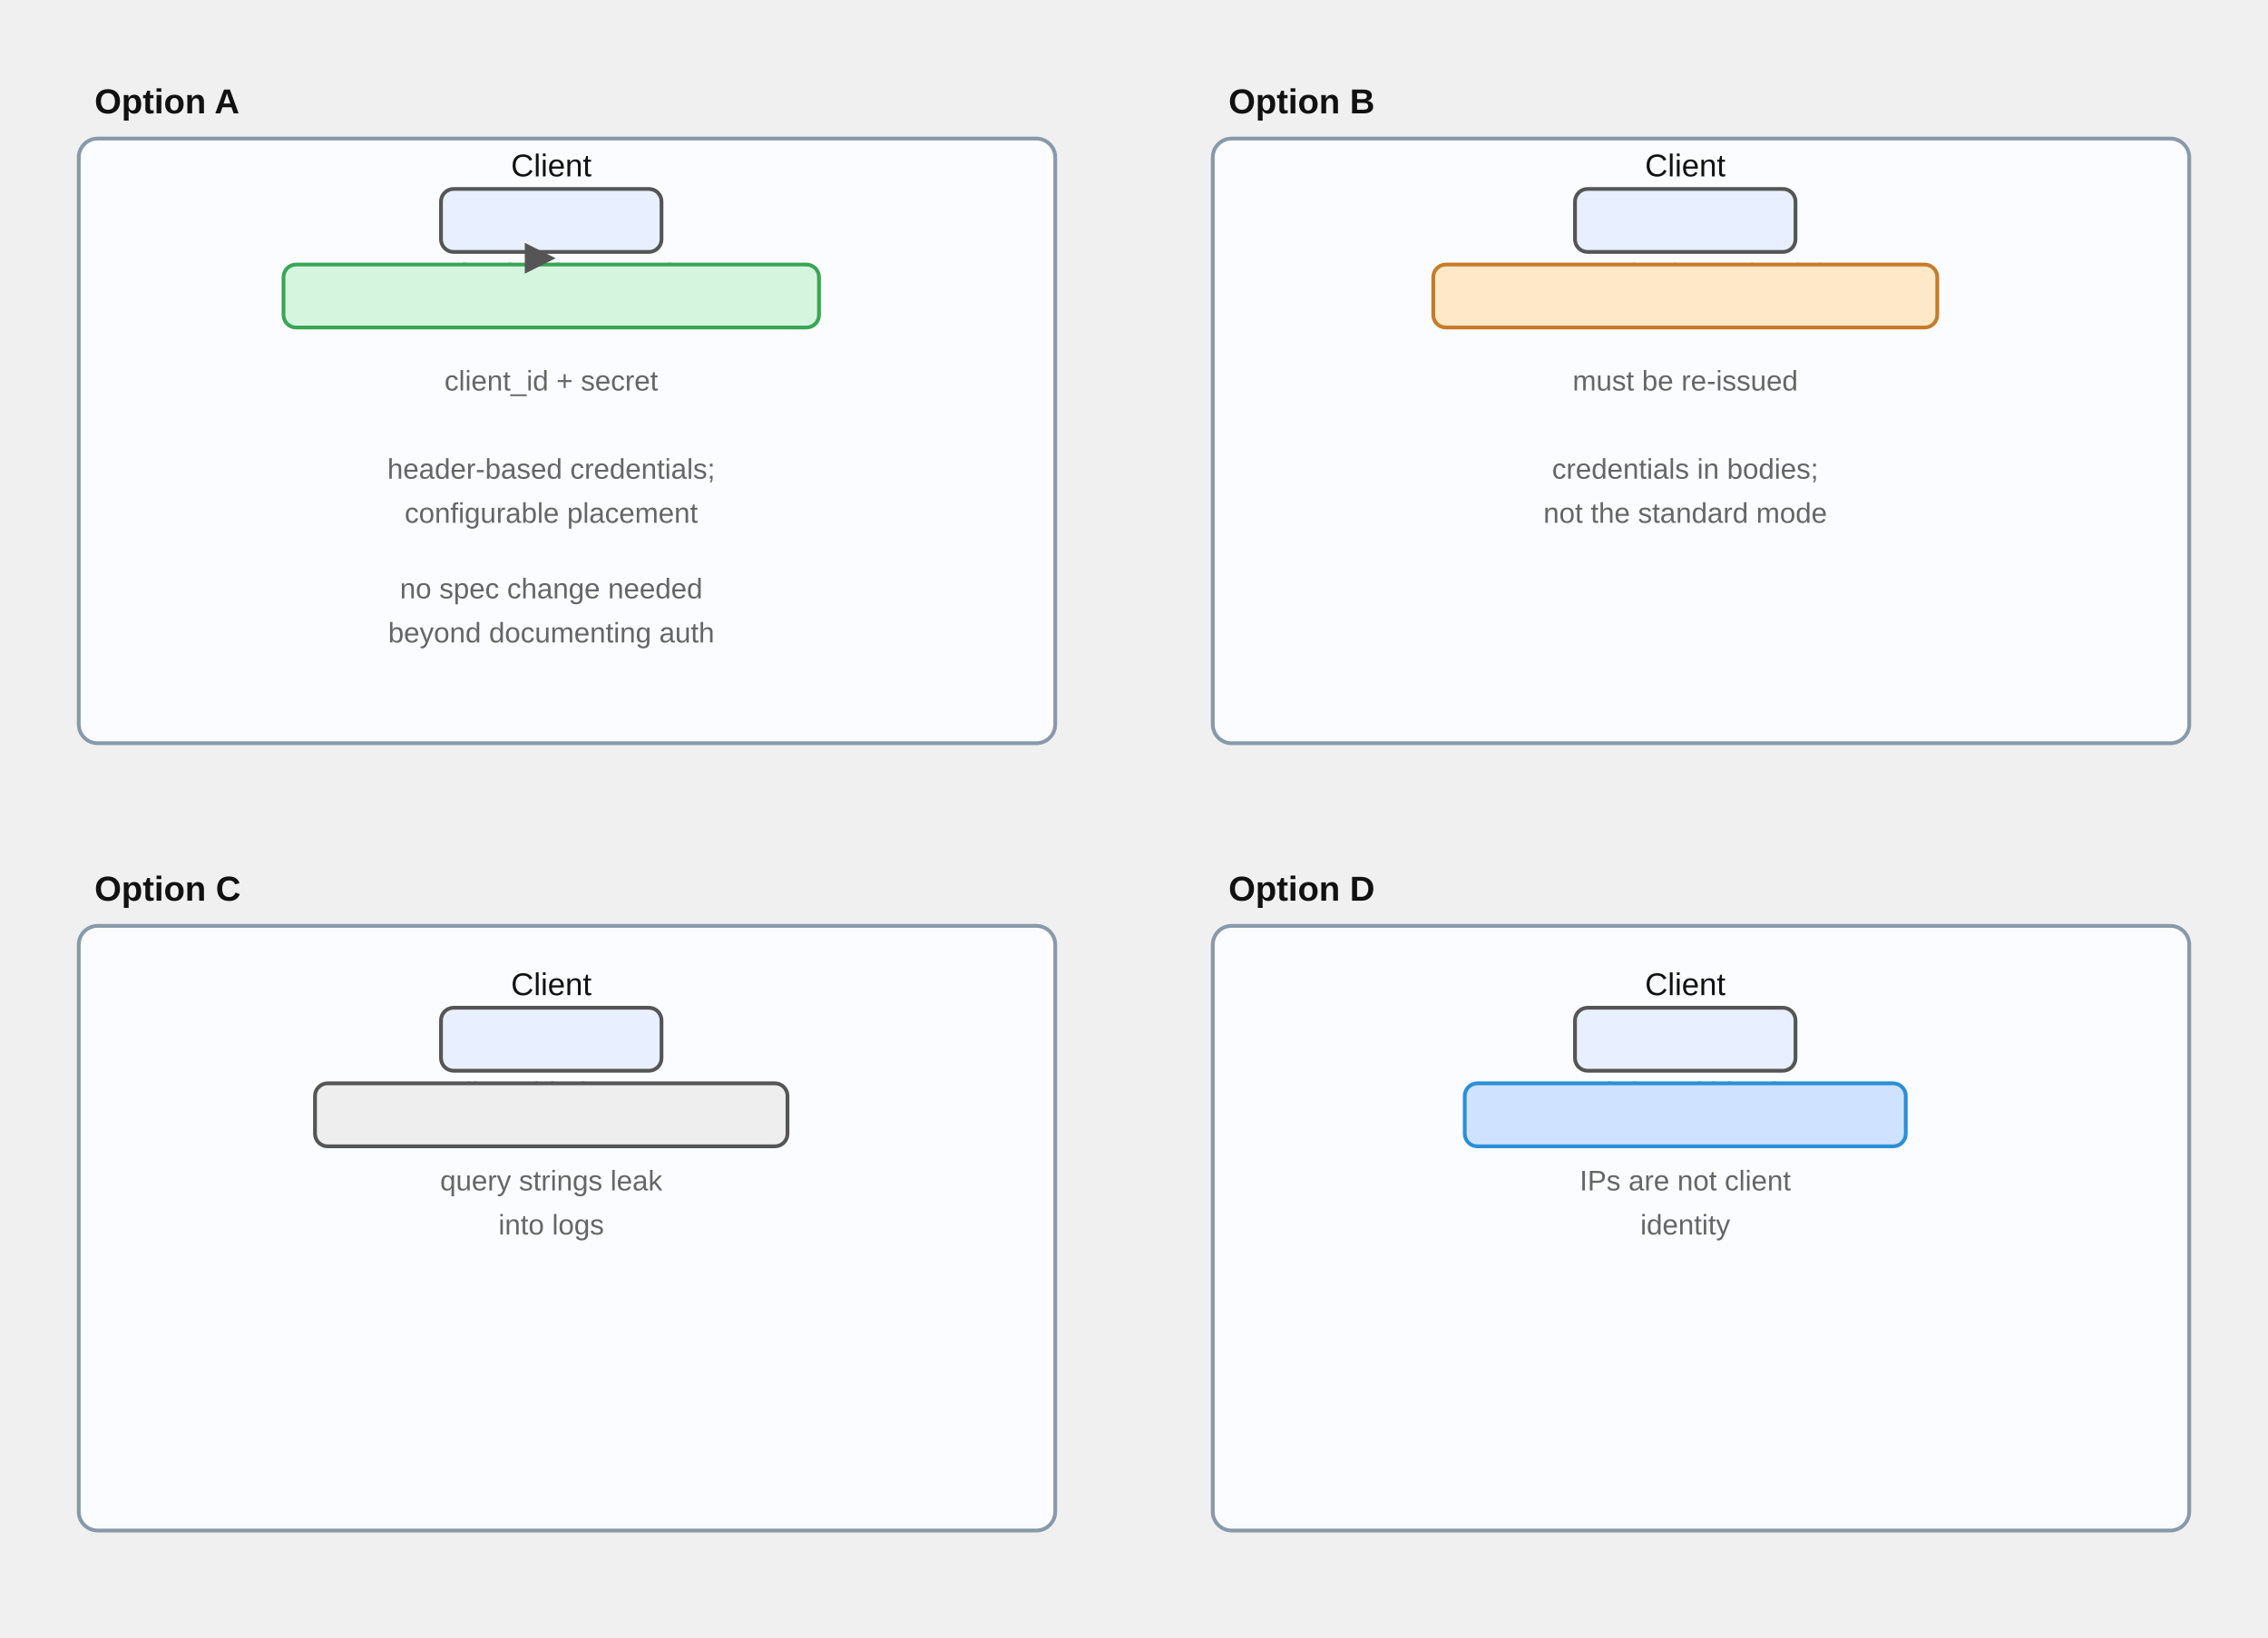
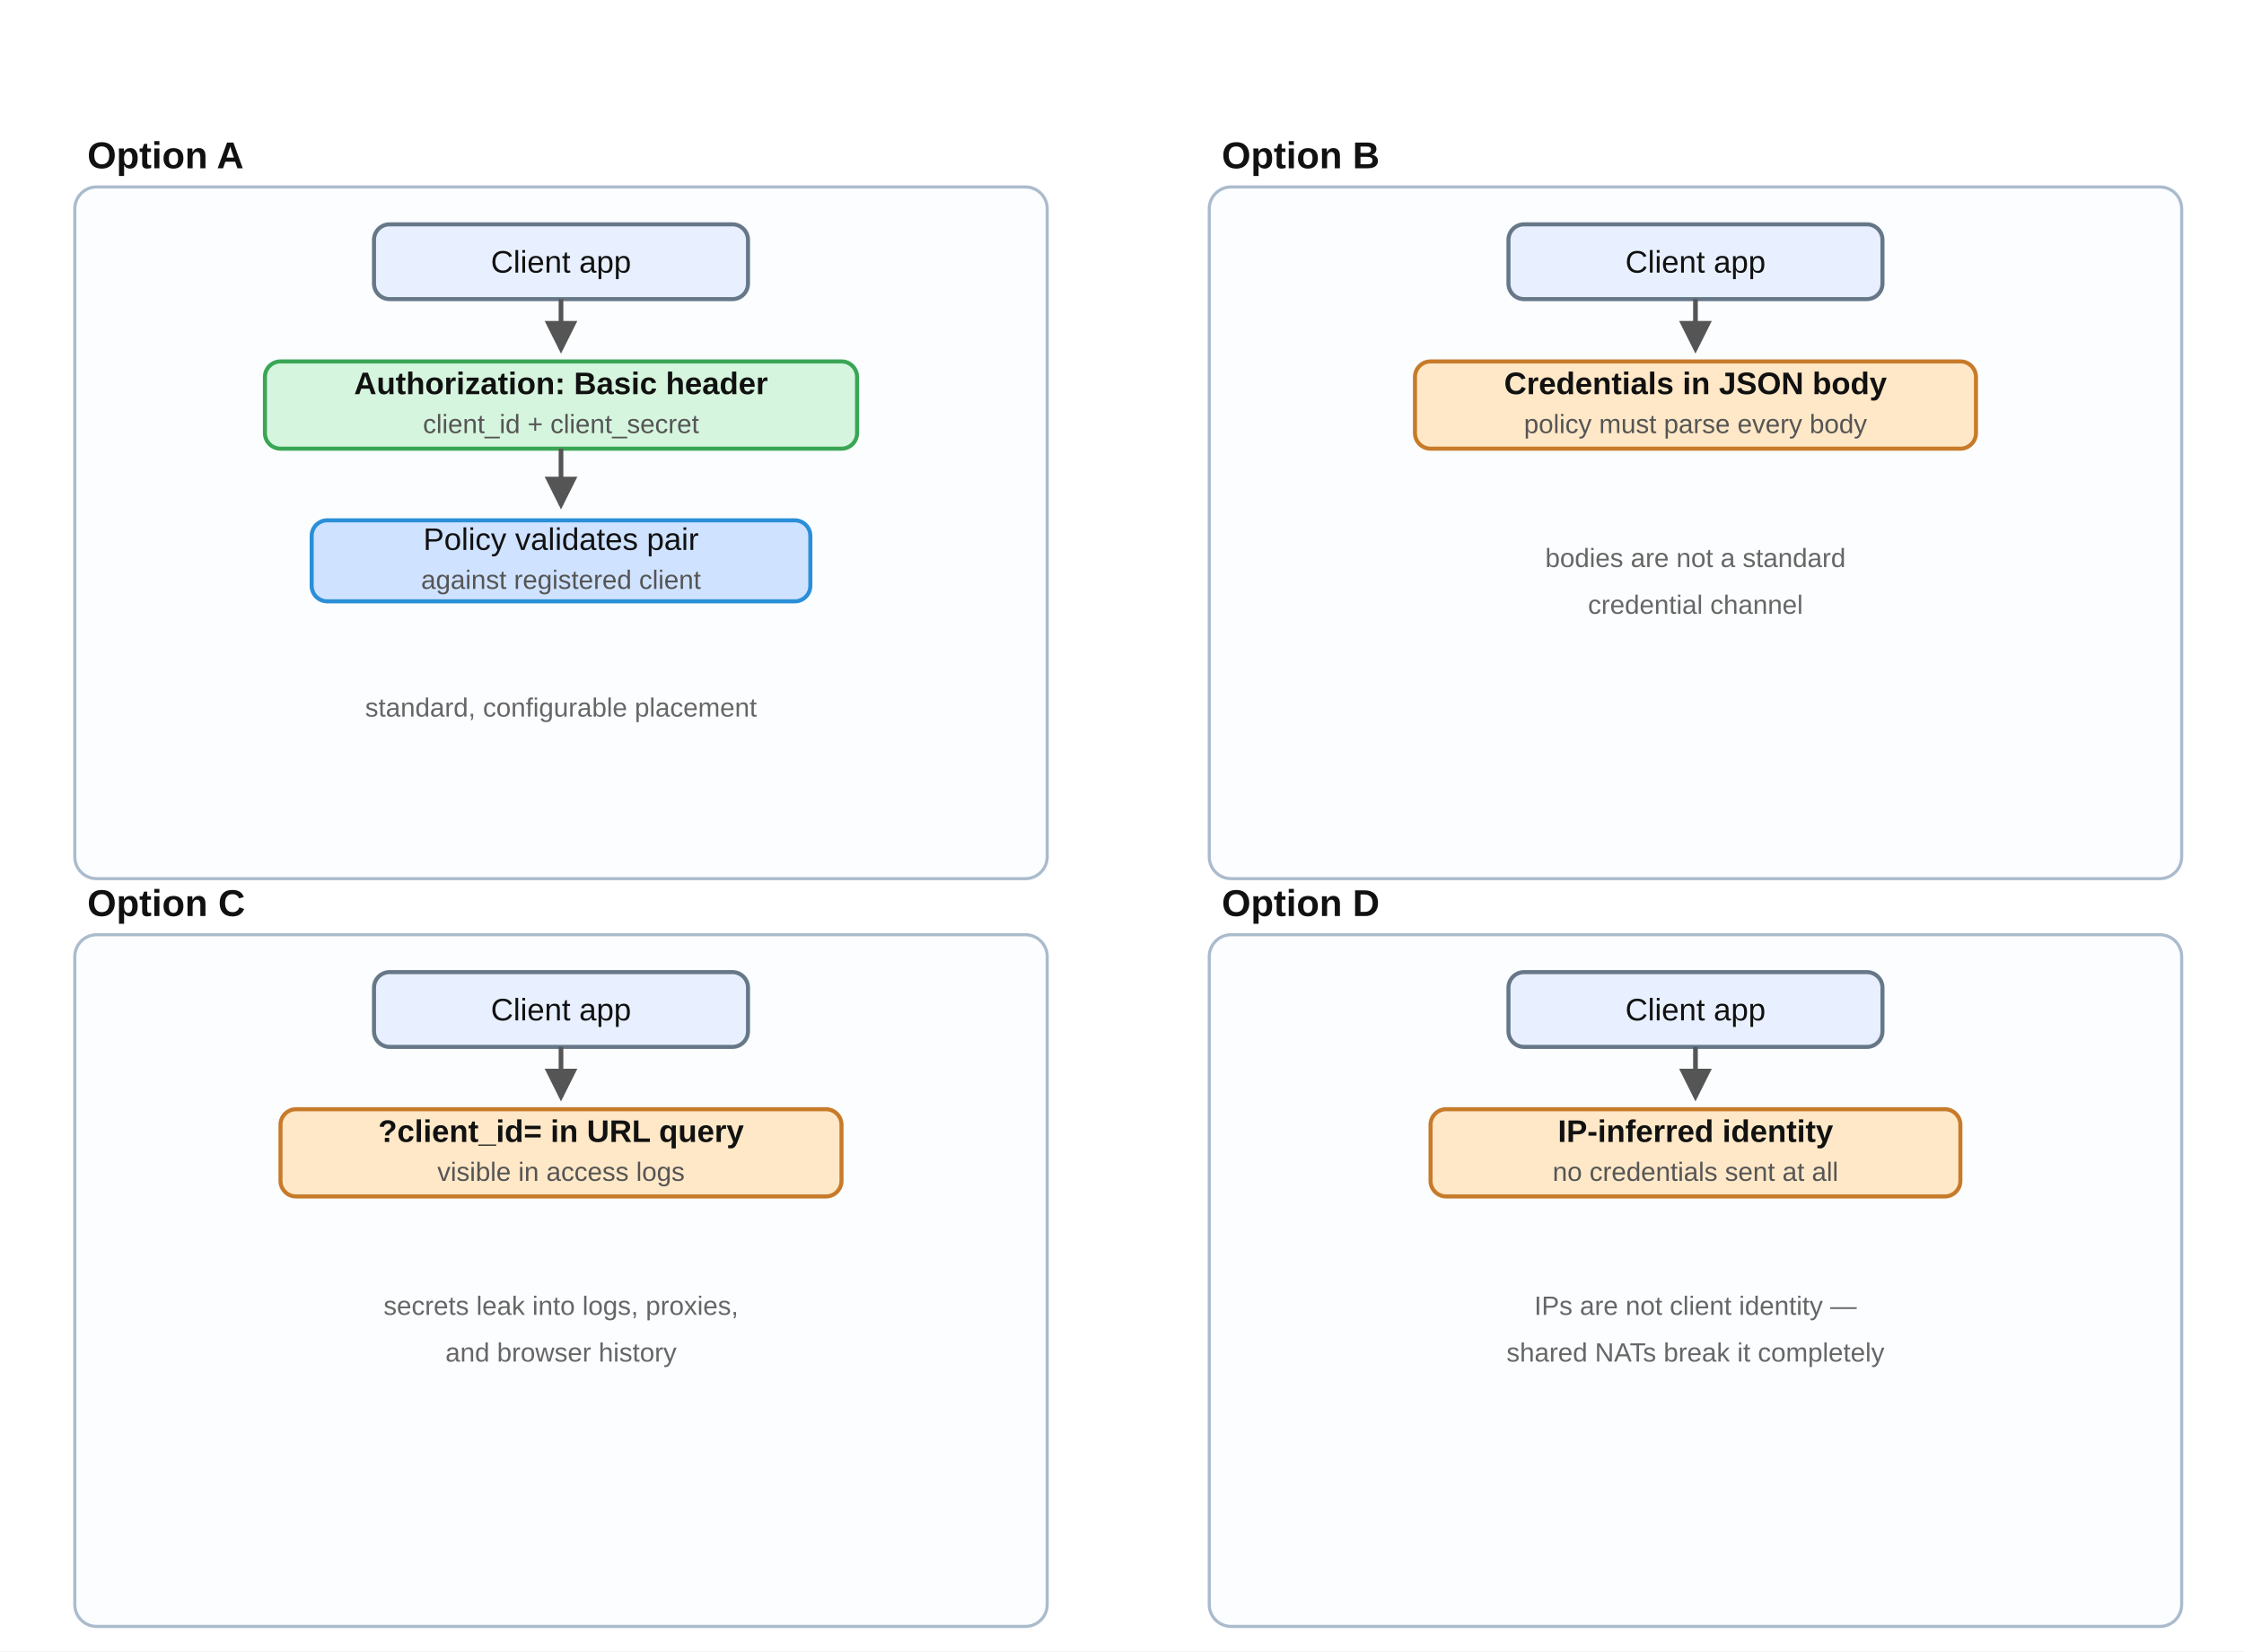
- <svg xmlns="http://www.w3.org/2000/svg" width="720" height="520" viewBox="0 0 720 520" font-family="Arial,sans-serif">
+ <svg xmlns="http://www.w3.org/2000/svg" width="720" height="530" viewBox="0 0 720 530" font-family="Arial,sans-serif">
  <defs>
    <marker id="ah" markerWidth="7" markerHeight="7" refX="6" refY="3.5" orient="auto">
      <path d="M0,0 L7,3.5 L0,7 z" fill="#555" />
    </marker>
  </defs>
-   <text x="30" y="36" text-anchor="start" font-size="11" fill="#111" font-weight="bold">Option A</text>
-   <rect x="25" y="44" width="310" height="192" rx="6" fill="#fafcff" stroke="#8899aa" stroke-width="1.2" />
-   <text x="175" y="56" text-anchor="middle" font-size="10" fill="#111" font-weight="normal">Client</text>
-   <rect x="140" y="60" width="70" height="20" rx="4" fill="#e8f0ff" stroke="#555" stroke-width="1.2" />
-   <text x="175" y="90" text-anchor="middle" font-size="9" fill="#111" font-weight="bold">Authorization: Basic</text>
-   <rect x="90" y="84" width="170" height="20" rx="4" fill="#d6f5de" stroke="#3aa655" stroke-width="1.2" />
-   <text x="175" y="124" text-anchor="middle" font-size="9" fill="#666" font-weight="normal">client_id + secret</text>
-   <line x1="175" y1="82" x2="175" y2="82" stroke="#555" stroke-width="1.4" marker-end="url(#ah)" />
-   <text x="175" y="152" text-anchor="middle" font-size="9" fill="#666" font-weight="normal">header-based credentials;</text>
-   <text x="175" y="166" text-anchor="middle" font-size="9" fill="#666" font-weight="normal">configurable placement</text>
-   <text x="175" y="190" text-anchor="middle" font-size="9" fill="#666" font-weight="normal">no spec change needed</text>
-   <text x="175" y="204" text-anchor="middle" font-size="9" fill="#666" font-weight="normal">beyond documenting auth</text>
-   <text x="390" y="36" text-anchor="start" font-size="11" fill="#111" font-weight="bold">Option B</text>
-   <rect x="385" y="44" width="310" height="192" rx="6" fill="#fafcff" stroke="#8899aa" stroke-width="1.2" />
-   <text x="535" y="56" text-anchor="middle" font-size="10" fill="#111" font-weight="normal">Client</text>
-   <rect x="500" y="60" width="70" height="20" rx="4" fill="#e8f0ff" stroke="#555" stroke-width="1.2" />
-   <text x="535" y="90" text-anchor="middle" font-size="9" fill="#111" font-weight="normal">JSON body credential</text>
-   <rect x="455" y="84" width="160" height="20" rx="4" fill="#ffe8c7" stroke="#c77b2a" stroke-width="1.2" />
-   <text x="535" y="124" text-anchor="middle" font-size="9" fill="#666" font-weight="normal">must be re-issued</text>
-   <text x="535" y="152" text-anchor="middle" font-size="9" fill="#666" font-weight="normal">credentials in bodies;</text>
-   <text x="535" y="166" text-anchor="middle" font-size="9" fill="#666" font-weight="normal">not the standard mode</text>
-   <text x="30" y="286" text-anchor="start" font-size="11" fill="#111" font-weight="bold">Option C</text>
-   <rect x="25" y="294" width="310" height="192" rx="6" fill="#fafcff" stroke="#8899aa" stroke-width="1.2" />
-   <text x="175" y="316" text-anchor="middle" font-size="10" fill="#111" font-weight="normal">Client</text>
-   <rect x="140" y="320" width="70" height="20" rx="4" fill="#e8f0ff" stroke="#555" stroke-width="1.2" />
-   <text x="175" y="350" text-anchor="middle" font-size="9" fill="#111" font-weight="normal">?client_id= in URL</text>
-   <rect x="100" y="344" width="150" height="20" rx="4" fill="#eeeeee" stroke="#555" stroke-width="1.2" />
-   <text x="175" y="378" text-anchor="middle" font-size="9" fill="#666" font-weight="normal">query strings leak</text>
-   <text x="175" y="392" text-anchor="middle" font-size="9" fill="#666" font-weight="normal">into logs</text>
-   <text x="390" y="286" text-anchor="start" font-size="11" fill="#111" font-weight="bold">Option D</text>
-   <rect x="385" y="294" width="310" height="192" rx="6" fill="#fafcff" stroke="#8899aa" stroke-width="1.2" />
-   <text x="535" y="316" text-anchor="middle" font-size="10" fill="#111" font-weight="normal">Client</text>
-   <rect x="500" y="320" width="70" height="20" rx="4" fill="#e8f0ff" stroke="#555" stroke-width="1.2" />
-   <text x="535" y="350" text-anchor="middle" font-size="9" fill="#111" font-weight="normal">IP-inferred identity</text>
-   <rect x="465" y="344" width="140" height="20" rx="4" fill="#cfe2ff" stroke="#2a8fd8" stroke-width="1.2" />
-   <text x="535" y="378" text-anchor="middle" font-size="9" fill="#666" font-weight="normal">IPs are not client</text>
-   <text x="535" y="392" text-anchor="middle" font-size="9" fill="#666" font-weight="normal">identity</text>
+   <rect width="720" height="530" fill="#ffffff" />
+   <text x="28" y="54" font-size="12" font-weight="bold" fill="#111">Option A</text>
+   <rect x="24" y="60" width="312" height="222" rx="7" fill="#fbfdff" stroke="#aabbcc" stroke-width="1" />
+   <rect x="120" y="72" width="120" height="24" rx="5" fill="#e8f0ff" stroke="#667788" stroke-width="1.3" />
+   <text x="180" y="87.5" text-anchor="middle" font-size="10" font-weight="normal" fill="#111">Client app</text>
+   <line x1="180" y1="96" x2="180" y2="112" stroke="#555" stroke-width="1.5" marker-end="url(#ah)" />
+   <rect x="85" y="116" width="190" height="28" rx="5" fill="#d6f5de" stroke="#3aa655" stroke-width="1.3" />
+   <text x="180" y="126.5" text-anchor="middle" font-size="10" font-weight="bold" fill="#111">Authorization: Basic header</text>
+   <text x="180" y="139" text-anchor="middle" font-size="8.5" fill="#555">client_id + client_secret</text>
+   <line x1="180" y1="144" x2="180" y2="162" stroke="#555" stroke-width="1.5" marker-end="url(#ah)" />
+   <rect x="100" y="167" width="160" height="26" rx="5" fill="#cfe2ff" stroke="#2a8fd8" stroke-width="1.3" />
+   <text x="180" y="176.5" text-anchor="middle" font-size="10" font-weight="normal" fill="#111">Policy validates pair</text>
+   <text x="180" y="189" text-anchor="middle" font-size="8.5" fill="#555">against registered client</text>
+   <text x="180" y="230" text-anchor="middle" font-size="8.5" fill="#666">standard, configurable placement</text>
+   <text x="392" y="54" font-size="12" font-weight="bold" fill="#111">Option B</text>
+   <rect x="388" y="60" width="312" height="222" rx="7" fill="#fbfdff" stroke="#aabbcc" stroke-width="1" />
+   <rect x="484" y="72" width="120" height="24" rx="5" fill="#e8f0ff" stroke="#667788" stroke-width="1.3" />
+   <text x="544" y="87.5" text-anchor="middle" font-size="10" font-weight="normal" fill="#111">Client app</text>
+   <line x1="544" y1="96" x2="544" y2="112" stroke="#555" stroke-width="1.5" marker-end="url(#ah)" />
+   <rect x="454" y="116" width="180" height="28" rx="5" fill="#ffe8c7" stroke="#c77b2a" stroke-width="1.3" />
+   <text x="544" y="126.5" text-anchor="middle" font-size="10" font-weight="bold" fill="#111">Credentials in JSON body</text>
+   <text x="544" y="139" text-anchor="middle" font-size="8.5" fill="#555">policy must parse every body</text>
+   <text x="544" y="182" text-anchor="middle" font-size="8.5" fill="#666">bodies are not a standard</text>
+   <text x="544" y="197" text-anchor="middle" font-size="8.5" fill="#666">credential channel</text>
+   <text x="28" y="294" font-size="12" font-weight="bold" fill="#111">Option C</text>
+   <rect x="24" y="300" width="312" height="222" rx="7" fill="#fbfdff" stroke="#aabbcc" stroke-width="1" />
+   <rect x="120" y="312" width="120" height="24" rx="5" fill="#e8f0ff" stroke="#667788" stroke-width="1.3" />
+   <text x="180" y="327.5" text-anchor="middle" font-size="10" font-weight="normal" fill="#111">Client app</text>
+   <line x1="180" y1="336" x2="180" y2="352" stroke="#555" stroke-width="1.5" marker-end="url(#ah)" />
+   <rect x="90" y="356" width="180" height="28" rx="5" fill="#ffe8c7" stroke="#c77b2a" stroke-width="1.3" />
+   <text x="180" y="366.5" text-anchor="middle" font-size="10" font-weight="bold" fill="#111">?client_id= in URL query</text>
+   <text x="180" y="379" text-anchor="middle" font-size="8.5" fill="#555">visible in access logs</text>
+   <text x="180" y="422" text-anchor="middle" font-size="8.5" fill="#666">secrets leak into logs, proxies,</text>
+   <text x="180" y="437" text-anchor="middle" font-size="8.5" fill="#666">and browser history</text>
+   <text x="392" y="294" font-size="12" font-weight="bold" fill="#111">Option D</text>
+   <rect x="388" y="300" width="312" height="222" rx="7" fill="#fbfdff" stroke="#aabbcc" stroke-width="1" />
+   <rect x="484" y="312" width="120" height="24" rx="5" fill="#e8f0ff" stroke="#667788" stroke-width="1.3" />
+   <text x="544" y="327.5" text-anchor="middle" font-size="10" font-weight="normal" fill="#111">Client app</text>
+   <line x1="544" y1="336" x2="544" y2="352" stroke="#555" stroke-width="1.5" marker-end="url(#ah)" />
+   <rect x="459" y="356" width="170" height="28" rx="5" fill="#ffe8c7" stroke="#c77b2a" stroke-width="1.3" />
+   <text x="544" y="366.5" text-anchor="middle" font-size="10" font-weight="bold" fill="#111">IP-inferred identity</text>
+   <text x="544" y="379" text-anchor="middle" font-size="8.5" fill="#555">no credentials sent at all</text>
+   <text x="544" y="422" text-anchor="middle" font-size="8.5" fill="#666">IPs are not client identity —</text>
+   <text x="544" y="437" text-anchor="middle" font-size="8.5" fill="#666">shared NATs break it completely</text>
</svg>
